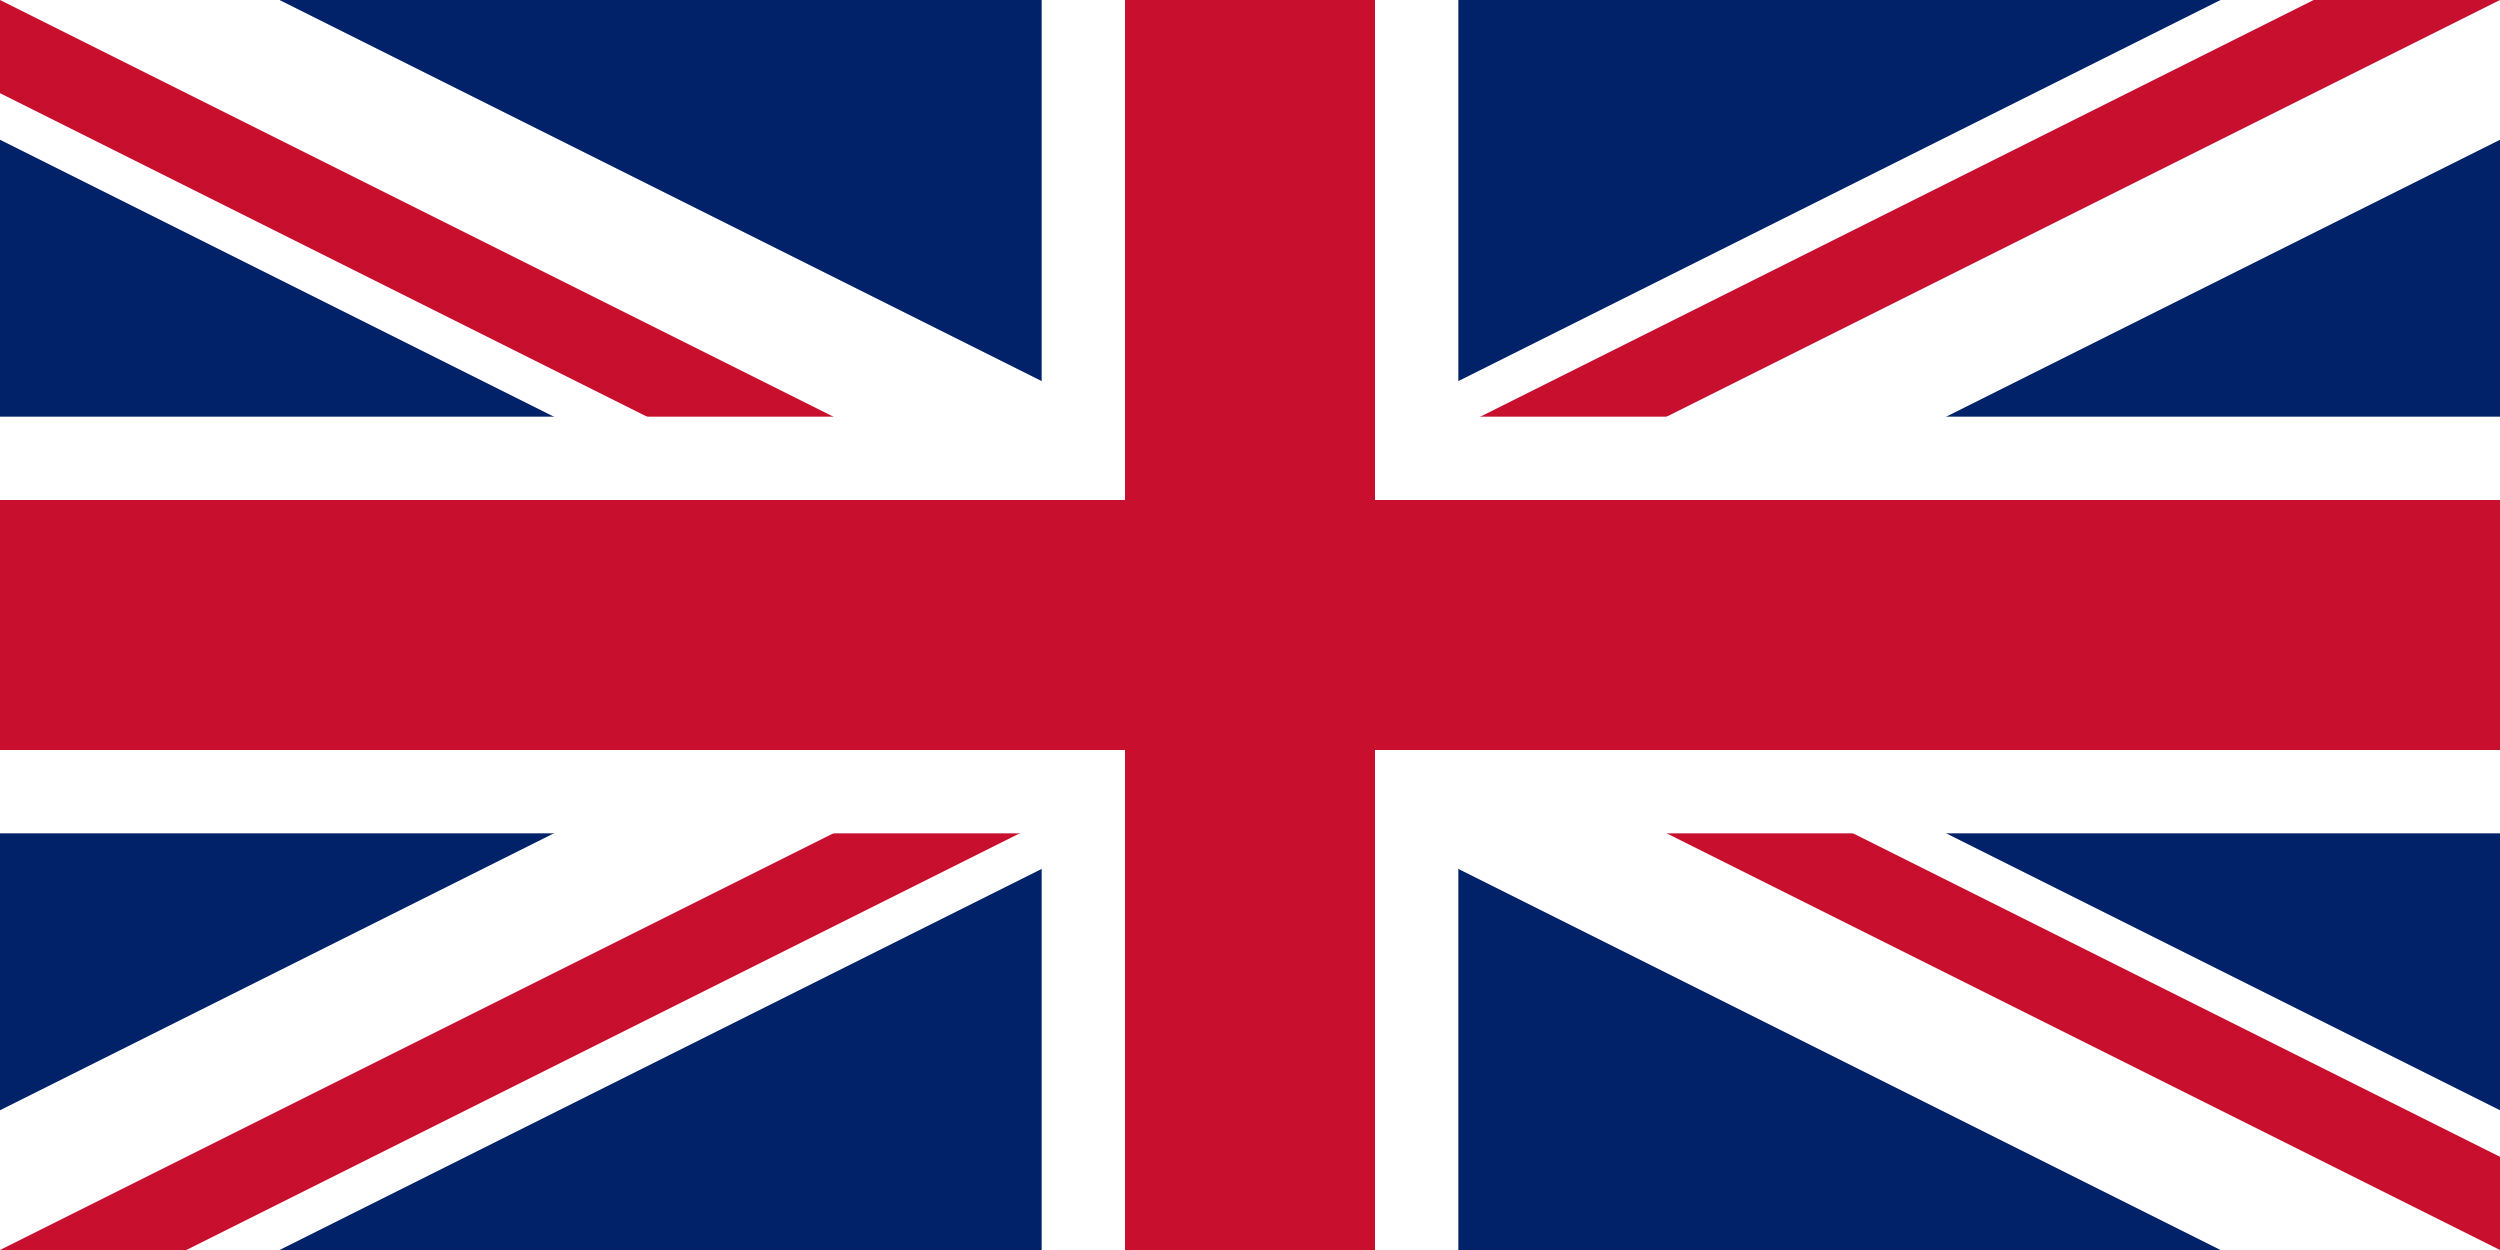
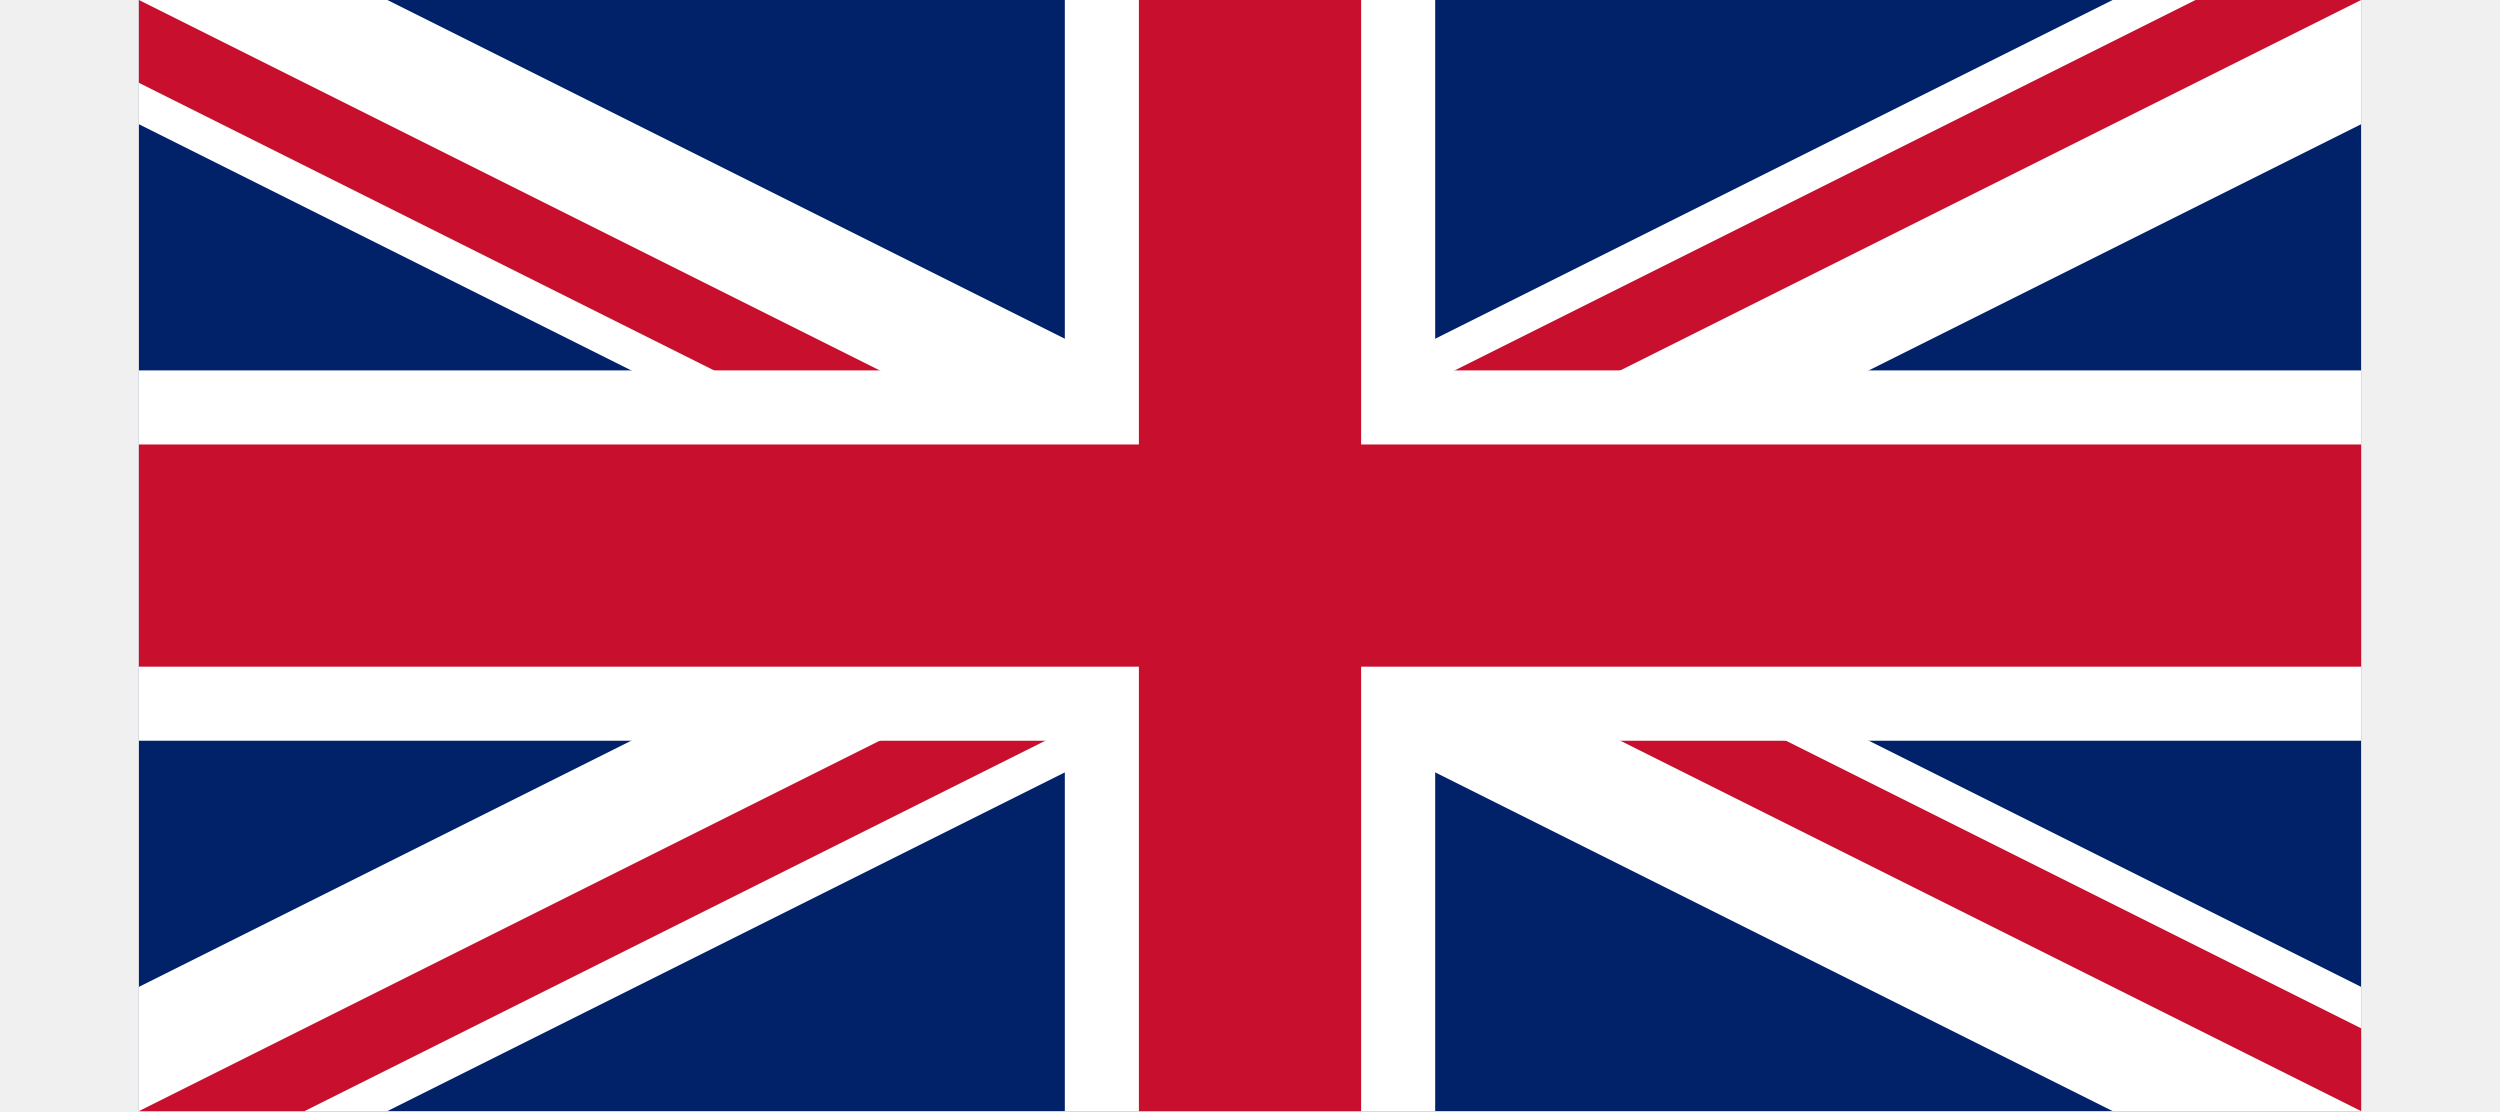
- <svg xmlns="http://www.w3.org/2000/svg" viewBox="0 0 60 30" width="1200" height="600">
+ <svg xmlns="http://www.w3.org/2000/svg" viewBox="0 0 60 30" width="900" height="400">
  <clipPath id="a">
    <path d="M0 0v30h60V0z" />
  </clipPath>
  <clipPath id="b">
    <path d="M30 15h30v15zv15H0zH0V0zV0h30z" />
  </clipPath>
  <g clip-path="url(#a)">
    <path d="M0 0v30h60V0z" fill="#012169" />
    <path d="M0 0l60 30m0-30L0 30" stroke="#fff" stroke-width="6" />
    <path d="M0 0l60 30m0-30L0 30" clip-path="url(#b)" stroke="#C8102E" stroke-width="4" />
    <path d="M30 0v30M0 15h60" stroke="#fff" stroke-width="10" />
    <path d="M30 0v30M0 15h60" stroke="#C8102E" stroke-width="6" />
  </g>
</svg>
